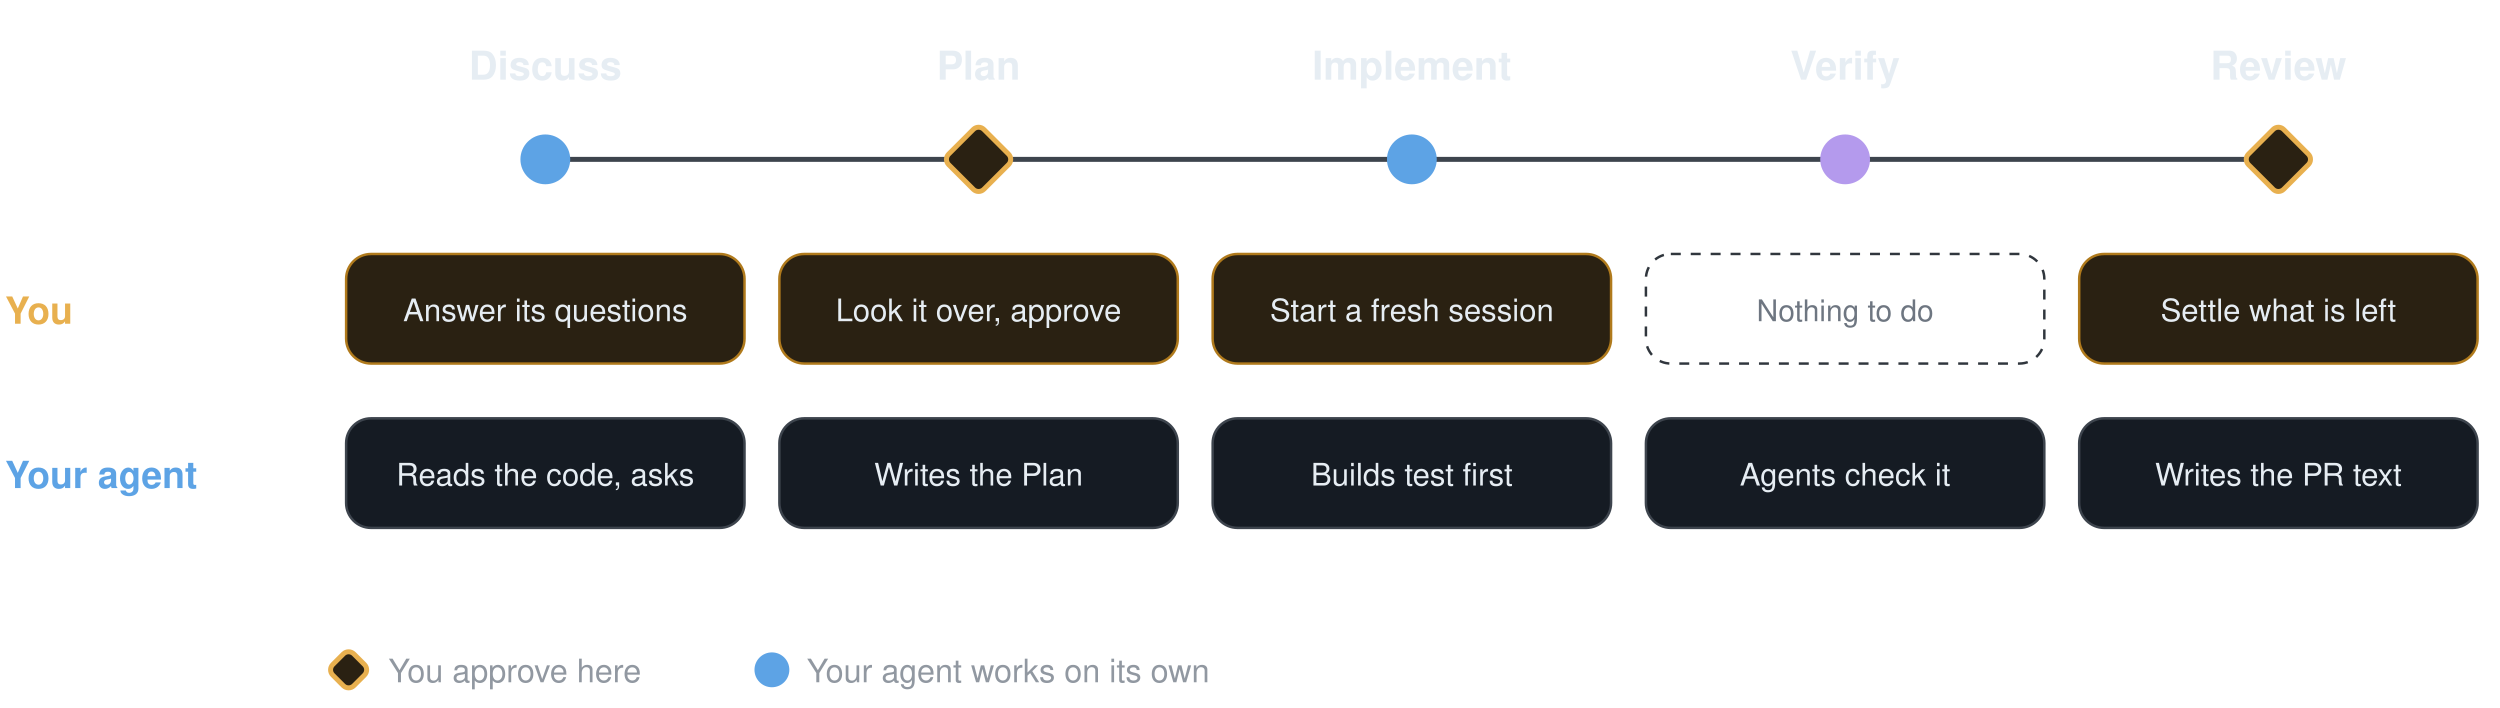
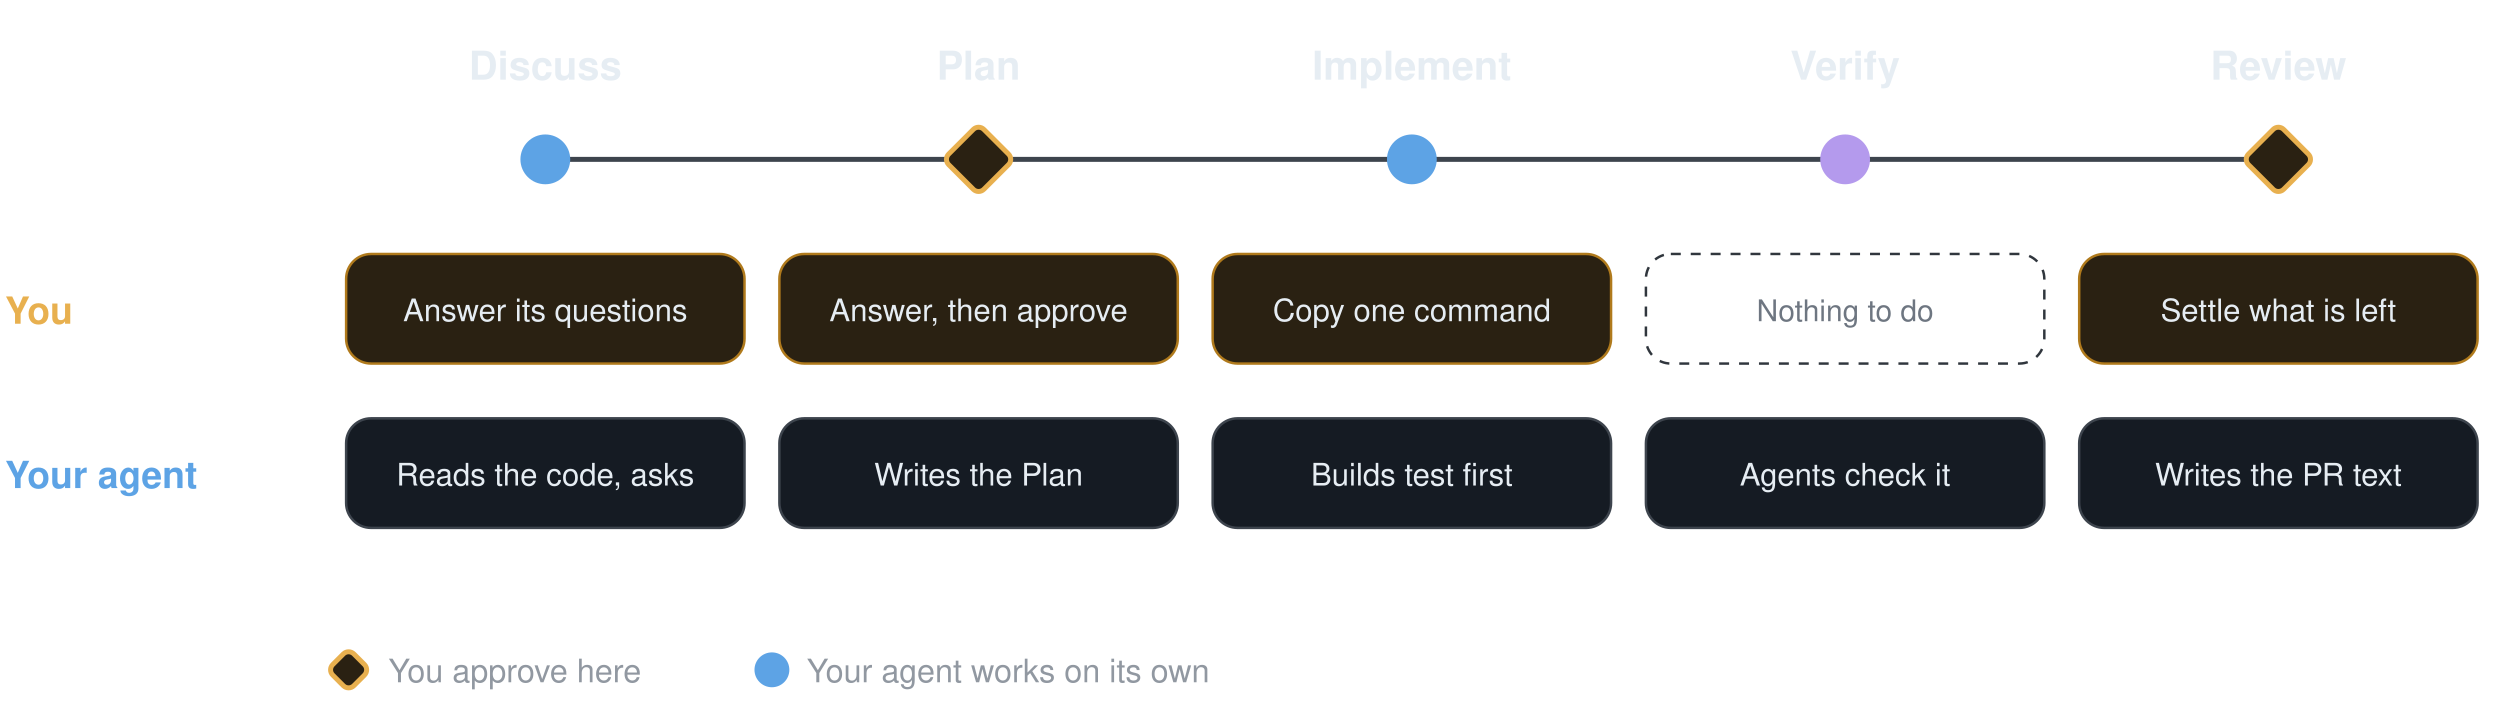
<svg xmlns="http://www.w3.org/2000/svg" width="1004" height="284" viewBox="-2 -2 1004 284" role="img" aria-label="The five steps of a QualityLayer task: Discuss, Plan, Implement, Verify and Review. You approve the Plan before any code and the finished change at the end; your agent does the rest">
  <line x1="217.0" y1="62" x2="913.0" y2="62" stroke="#3d444d" stroke-width="2" />
  <text x="217.0" y="30" font-family="-apple-system, BlinkMacSystemFont, 'Segoe UI', 'Helvetica Neue', Helvetica, Arial, sans-serif" font-size="16" font-weight="700" fill="#e6edf3" text-anchor="middle">Discuss</text>
  <circle cx="217.0" cy="62" r="10" fill="#5da3e5" />
  <text x="391.0" y="30" font-family="-apple-system, BlinkMacSystemFont, 'Segoe UI', 'Helvetica Neue', Helvetica, Arial, sans-serif" font-size="16" font-weight="700" fill="#e6edf3" text-anchor="middle">Plan</text>
  <rect x="381.0" y="52" width="20" height="20" rx="3" transform="rotate(45 391.0 62)" fill="#2a2112" stroke="#e8b04f" stroke-width="2" />
  <text x="565.0" y="30" font-family="-apple-system, BlinkMacSystemFont, 'Segoe UI', 'Helvetica Neue', Helvetica, Arial, sans-serif" font-size="16" font-weight="700" fill="#e6edf3" text-anchor="middle">Implement</text>
  <circle cx="565.0" cy="62" r="10" fill="#5da3e5" />
  <text x="739.0" y="30" font-family="-apple-system, BlinkMacSystemFont, 'Segoe UI', 'Helvetica Neue', Helvetica, Arial, sans-serif" font-size="16" font-weight="700" fill="#e6edf3" text-anchor="middle">Verify</text>
  <circle cx="739.0" cy="62" r="10" fill="#b49aed" />
  <text x="913.0" y="30" font-family="-apple-system, BlinkMacSystemFont, 'Segoe UI', 'Helvetica Neue', Helvetica, Arial, sans-serif" font-size="16" font-weight="700" fill="#e6edf3" text-anchor="middle">Review</text>
  <rect x="903.0" y="52" width="20" height="20" rx="3" transform="rotate(45 913.0 62)" fill="#2a2112" stroke="#e8b04f" stroke-width="2" />
  <text x="0" y="128" font-family="-apple-system, BlinkMacSystemFont, 'Segoe UI', 'Helvetica Neue', Helvetica, Arial, sans-serif" font-size="15" font-weight="700" fill="#e8b04f" text-anchor="start">You</text>
  <rect x="137.0" y="100" width="160" height="44" rx="10" fill="#2a2112" stroke="#b07a1c" />
  <text x="217.0" y="127" font-family="-apple-system, BlinkMacSystemFont, 'Segoe UI', 'Helvetica Neue', Helvetica, Arial, sans-serif" font-size="12.5" font-weight="500" fill="#e6edf3" text-anchor="middle">Answer its questions</text>
  <rect x="311.0" y="100" width="160" height="44" rx="10" fill="#2a2112" stroke="#b07a1c" />
-   <text x="391.0" y="127" font-family="-apple-system, BlinkMacSystemFont, 'Segoe UI', 'Helvetica Neue', Helvetica, Arial, sans-serif" font-size="12.5" font-weight="500" fill="#e6edf3" text-anchor="middle">Look it over, approve</text>
+   <text x="391.0" y="127" font-family="-apple-system, BlinkMacSystemFont, 'Segoe UI', 'Helvetica Neue', Helvetica, Arial, sans-serif" font-size="12.5" font-weight="500" fill="#e6edf3" text-anchor="middle">Answer, then approve</text>
  <rect x="485.0" y="100" width="160" height="44" rx="10" fill="#2a2112" stroke="#b07a1c" />
-   <text x="565.0" y="127" font-family="-apple-system, BlinkMacSystemFont, 'Segoe UI', 'Helvetica Neue', Helvetica, Arial, sans-serif" font-size="12.5" font-weight="500" fill="#e6edf3" text-anchor="middle">Start a fresh session</text>
+   <text x="565.0" y="127" font-family="-apple-system, BlinkMacSystemFont, 'Segoe UI', 'Helvetica Neue', Helvetica, Arial, sans-serif" font-size="12.5" font-weight="500" fill="#e6edf3" text-anchor="middle">Copy one command</text>
  <rect x="659.0" y="100" width="160" height="44" rx="10" fill="none" stroke="#30363d" stroke-dasharray="4 4" />
  <text x="739.0" y="127" font-family="-apple-system, BlinkMacSystemFont, 'Segoe UI', 'Helvetica Neue', Helvetica, Arial, sans-serif" font-size="12" font-weight="500" fill="#6e7681" text-anchor="middle">Nothing to do</text>
  <rect x="833.0" y="100" width="160" height="44" rx="10" fill="#2a2112" stroke="#b07a1c" />
  <text x="913.0" y="127" font-family="-apple-system, BlinkMacSystemFont, 'Segoe UI', 'Helvetica Neue', Helvetica, Arial, sans-serif" font-size="12.5" font-weight="500" fill="#e6edf3" text-anchor="middle">Settle what is left</text>
  <text x="0" y="194" font-family="-apple-system, BlinkMacSystemFont, 'Segoe UI', 'Helvetica Neue', Helvetica, Arial, sans-serif" font-size="15" font-weight="700" fill="#5da3e5" text-anchor="start">Your agent</text>
  <rect x="137.0" y="166" width="160" height="44" rx="10" fill="#151b23" stroke="#3d444d" />
  <text x="217.0" y="193" font-family="-apple-system, BlinkMacSystemFont, 'Segoe UI', 'Helvetica Neue', Helvetica, Arial, sans-serif" font-size="12.5" font-weight="500" fill="#e6edf3" text-anchor="middle">Reads the code, asks</text>
  <rect x="311.0" y="166" width="160" height="44" rx="10" fill="#151b23" stroke="#3d444d" />
  <text x="391.0" y="193" font-family="-apple-system, BlinkMacSystemFont, 'Segoe UI', 'Helvetica Neue', Helvetica, Arial, sans-serif" font-size="12.5" font-weight="500" fill="#e6edf3" text-anchor="middle">Writes the Plan</text>
  <rect x="485.0" y="166" width="160" height="44" rx="10" fill="#151b23" stroke="#3d444d" />
  <text x="565.0" y="193" font-family="-apple-system, BlinkMacSystemFont, 'Segoe UI', 'Helvetica Neue', Helvetica, Arial, sans-serif" font-size="12.5" font-weight="500" fill="#e6edf3" text-anchor="middle">Builds test first</text>
  <rect x="659.0" y="166" width="160" height="44" rx="10" fill="#151b23" stroke="#3d444d" />
  <text x="739.0" y="193" font-family="-apple-system, BlinkMacSystemFont, 'Segoe UI', 'Helvetica Neue', Helvetica, Arial, sans-serif" font-size="12.5" font-weight="500" fill="#e6edf3" text-anchor="middle">Agents check it</text>
  <rect x="833.0" y="166" width="160" height="44" rx="10" fill="#151b23" stroke="#3d444d" />
  <text x="913.0" y="193" font-family="-apple-system, BlinkMacSystemFont, 'Segoe UI', 'Helvetica Neue', Helvetica, Arial, sans-serif" font-size="12.5" font-weight="500" fill="#e6edf3" text-anchor="middle">Writes the PR text</text>
  <rect x="132" y="261" width="12" height="12" rx="3" transform="rotate(45 138 267)" fill="#2a2112" stroke="#e8b04f" stroke-width="2" />
  <text x="154" y="272" font-family="-apple-system, BlinkMacSystemFont, 'Segoe UI', 'Helvetica Neue', Helvetica, Arial, sans-serif" font-size="13" font-weight="400" fill="#9198a1" text-anchor="start">You approve here</text>
  <circle cx="308" cy="267" r="7" fill="#5da3e5" />
  <text x="322" y="272" font-family="-apple-system, BlinkMacSystemFont, 'Segoe UI', 'Helvetica Neue', Helvetica, Arial, sans-serif" font-size="13" font-weight="400" fill="#9198a1" text-anchor="start">Your agent works on its own</text>
</svg>
